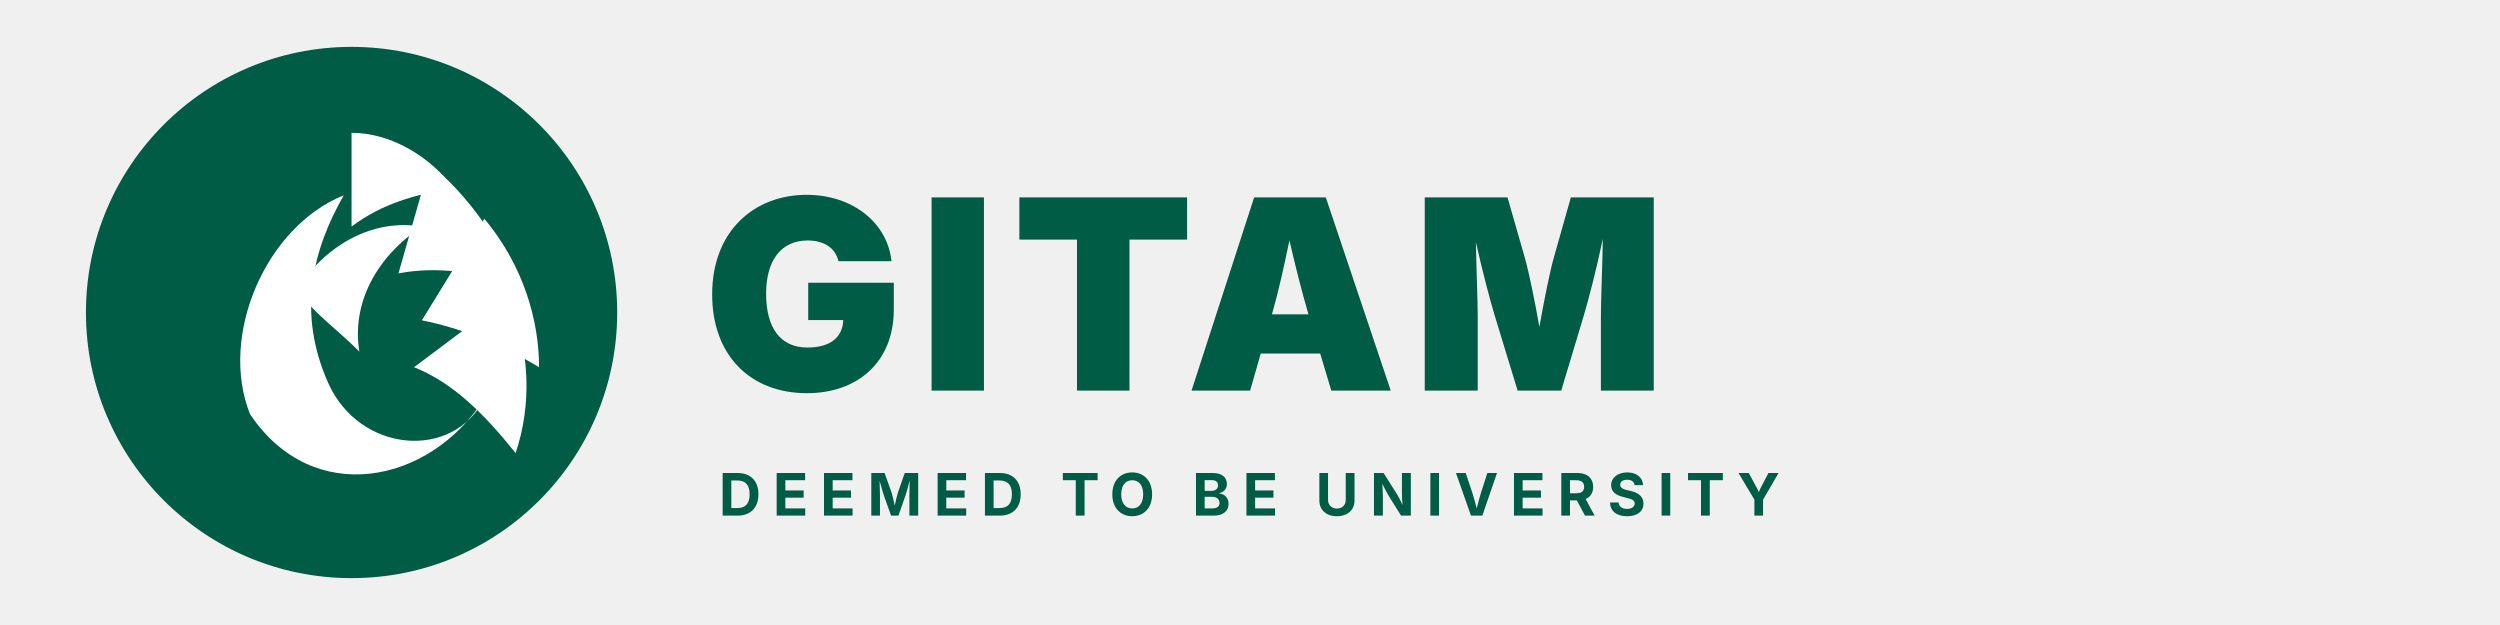
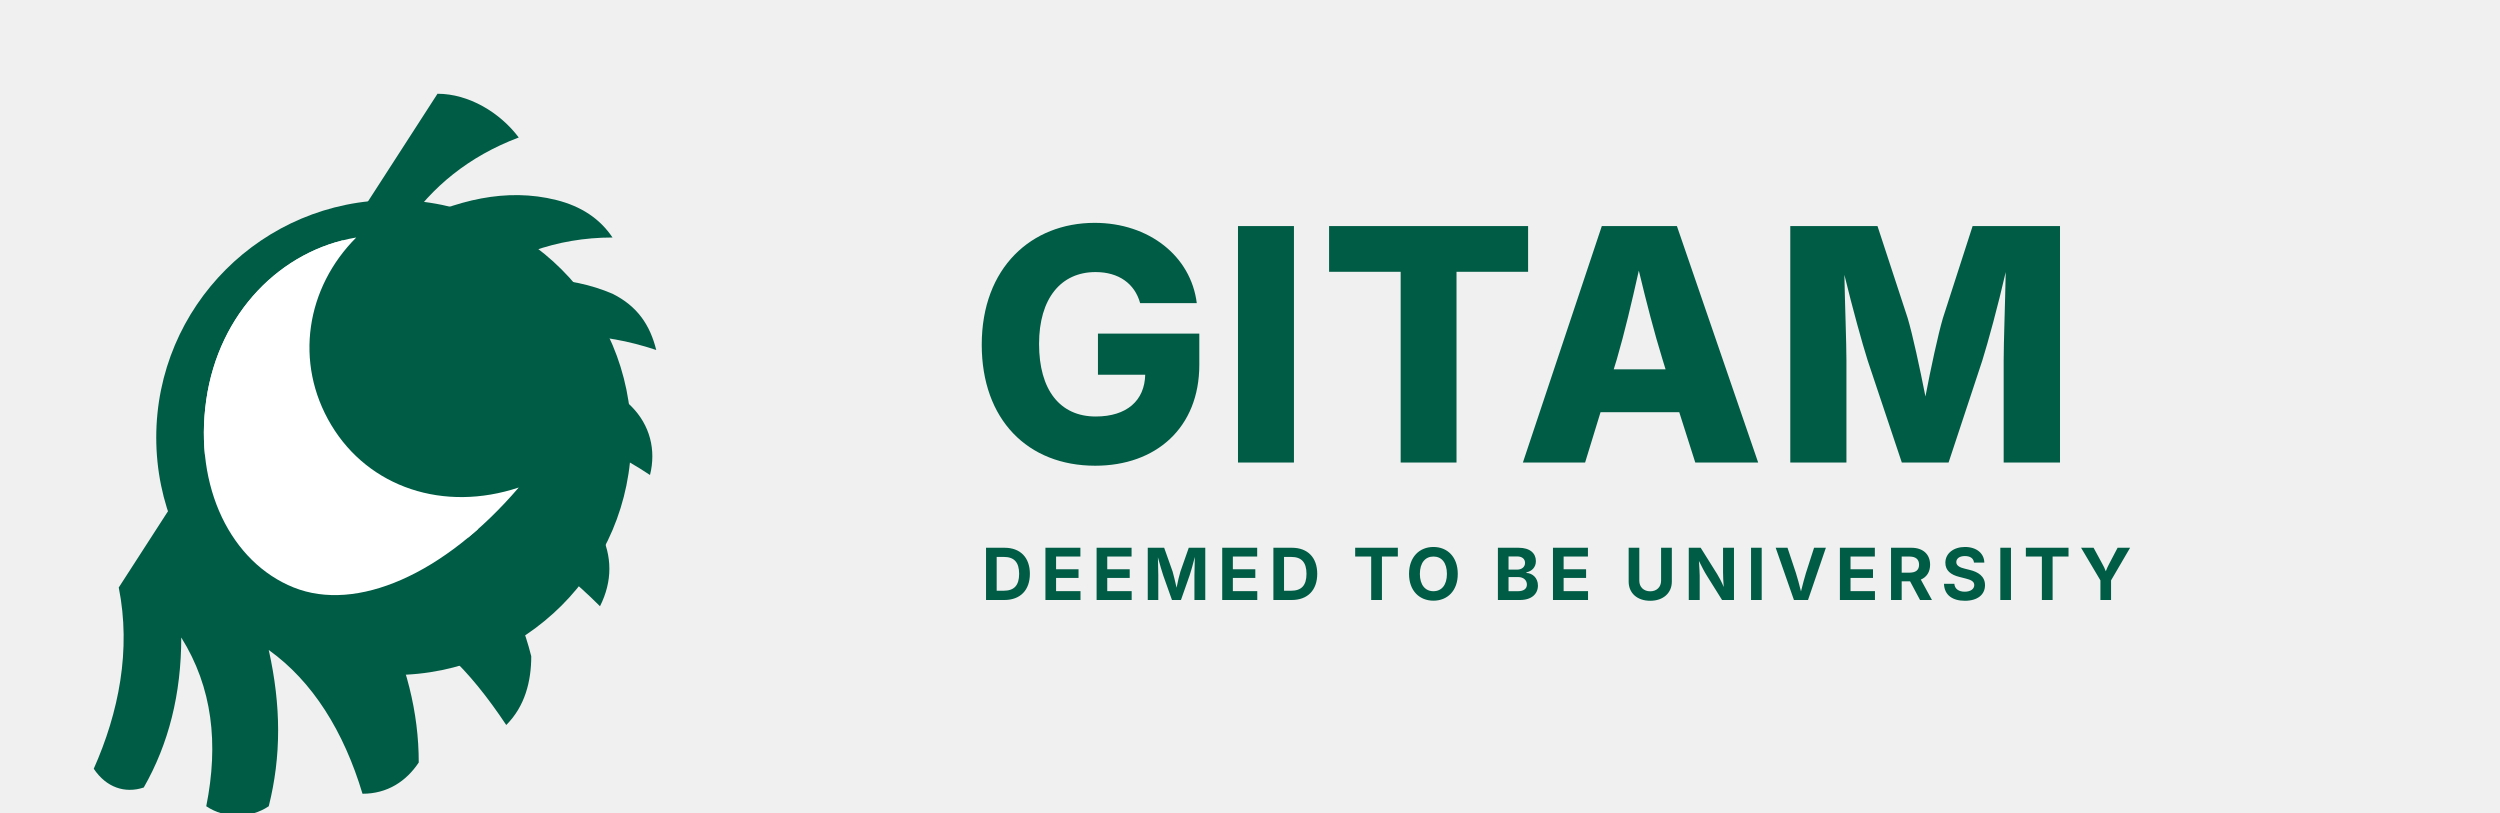
- <svg xmlns="http://www.w3.org/2000/svg" viewBox="0 0 320 80" width="320" height="80">
-   <g transform="translate(10, 5)">
-     <circle cx="35" cy="35" r="34" fill="#005C45" />
-     <g fill="#FFFFFF">
-       <path d="M 35 12 C 40 12, 45 15, 48 19 C 43 20, 39 21, 35 24 Z" />
-       <path d="M 45 16 C 50 20, 54 26, 56 31 C 51 30, 46 29, 41 30 Z" />
-       <path d="M 52 23 C 57 29, 59 36, 59 42 C 54 39, 49 37, 44 36 Z" />
-       <path d="M 55 33 C 58 40, 58 47, 56 53 C 52 48, 48 44, 43 42 Z" />
-       <path d="M 22 48 C 18 38, 24 24, 34 20 C 30 27, 28 35, 32 44 C 36 53, 48 54, 52 46 C 45 57, 30 60, 22 48 Z" />
-       <path d="M 28 32 C 32 26, 38 23, 44 24 C 38 28, 35 34, 36 40 C 33 37, 30 35, 28 32 Z" />
-     </g>
+ <svg xmlns="http://www.w3.org/2000/svg" viewBox="0 0 400 130" width="400" height="130">
+   <style>
+     .gitam-text { font-family: 'Inter', 'Segoe UI', -apple-system, sans-serif; font-weight: 800; fill: #005C45; }
+     .gitam-subtext { font-family: 'Inter', 'Segoe UI', -apple-system, sans-serif; font-weight: 700; fill: #005C45; letter-spacing: 1.2px; }
+   </style>
+   <g transform="translate(15, 10)">
+     <path fill="#005C45" d="       M 55,5        C 60,5 65,8 68,12 C 60,15 54,20 50,26 C 58,22 66,20 74,22 C 78,23 81,25 83,28 C 74,28 66,31 60,36 C 68,34 76,34 83,37 C 87,39 89,42 90,46 C 81,43 73,43 66,46 C 74,47 81,50 86,55 C 89,58 90,62 89,66 C 80,60 72,58 64,59 C 71,63 77,68 81,75 C 83,79 83,83 81,87 C 73,79 66,75 58,74 C 64,80 68,87 70,95 C 70,99 69,103 66,106 C 60,97 54,91 46,88 C 50,96 52,104 52,112 C 50,115 47,117 43,117 C 40,107 35,99 28,94 C 30,103 30,111 28,119 C 25,121 21,121 18,119 C 20,109 19,100 14,92 C 14,101 12,109 8,116 C 5,117 2,116 0,113 C 4,104 6,94 4,84     " />
+     <path fill="#005C45" d="       M 48,22        A 38,38 0 1 0 86,60        A 38,38 0 0 0 48,22 Z       M 32,84       C 22,80 16,68 18,54       C 20,40 30,30 42,28       C 34,36 32,48 38,58       C 44,68 56,72 68,68       C 56,82 42,88 32,84 Z     " />
+     <path fill="#FFFFFF" d="       M 32,84       C 22,80 16,68 18,54       C 20,40 30,30 42,28       C 34,36 32,48 38,58       C 44,68 56,72 68,68       C 56,82 42,88 32,84 Z     " />
  </g>
-   <g transform="translate(90, 18)">
-     <text x="0" y="32" font-family="'Inter', 'Arial', sans-serif" font-weight="900" font-size="34" fill="#005C45" letter-spacing="2">GITAM</text>
-     <text x="2" y="48" font-family="'Inter', 'Arial', sans-serif" font-weight="700" font-size="7.5" fill="#005C45" letter-spacing="1.5">DEEMED TO BE UNIVERSITY</text>
+   <g transform="translate(155, 32)">
+     <text x="0" y="42" class="gitam-text" font-size="52" letter-spacing="1">GITAM</text>
+     <text x="2" y="64" class="gitam-subtext" font-size="11.5">DEEMED TO BE UNIVERSITY</text>
  </g>
</svg>
